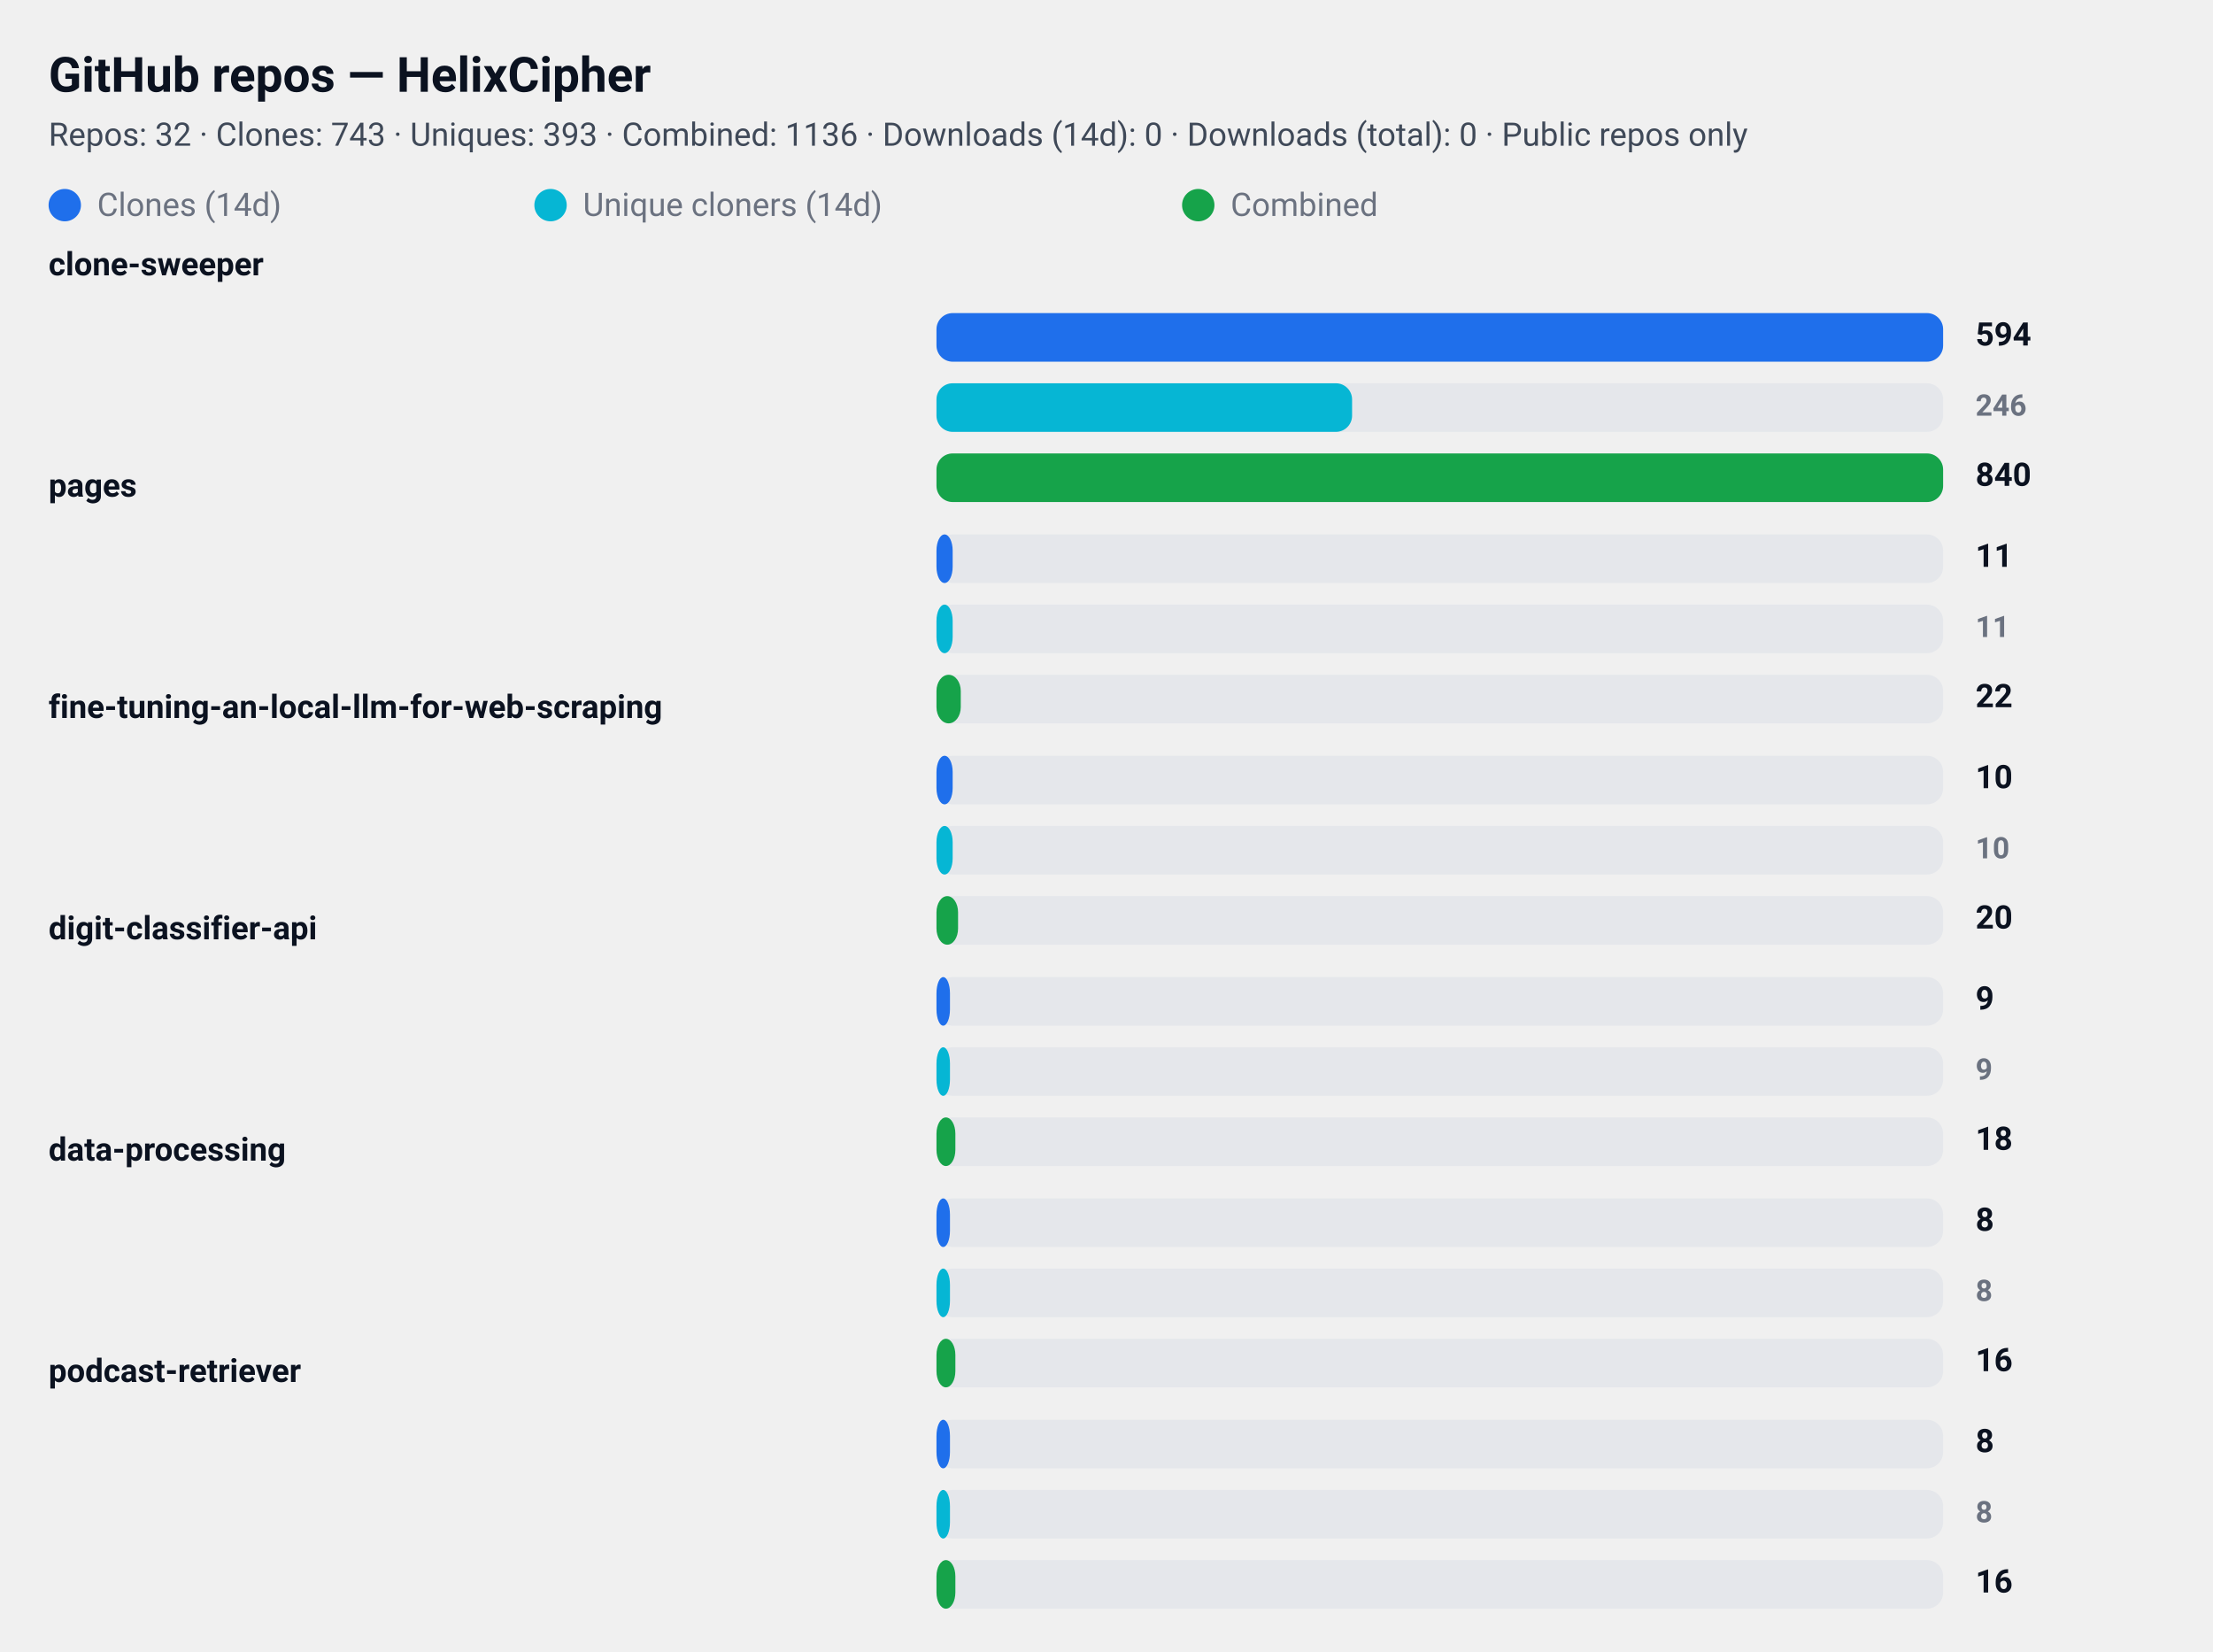
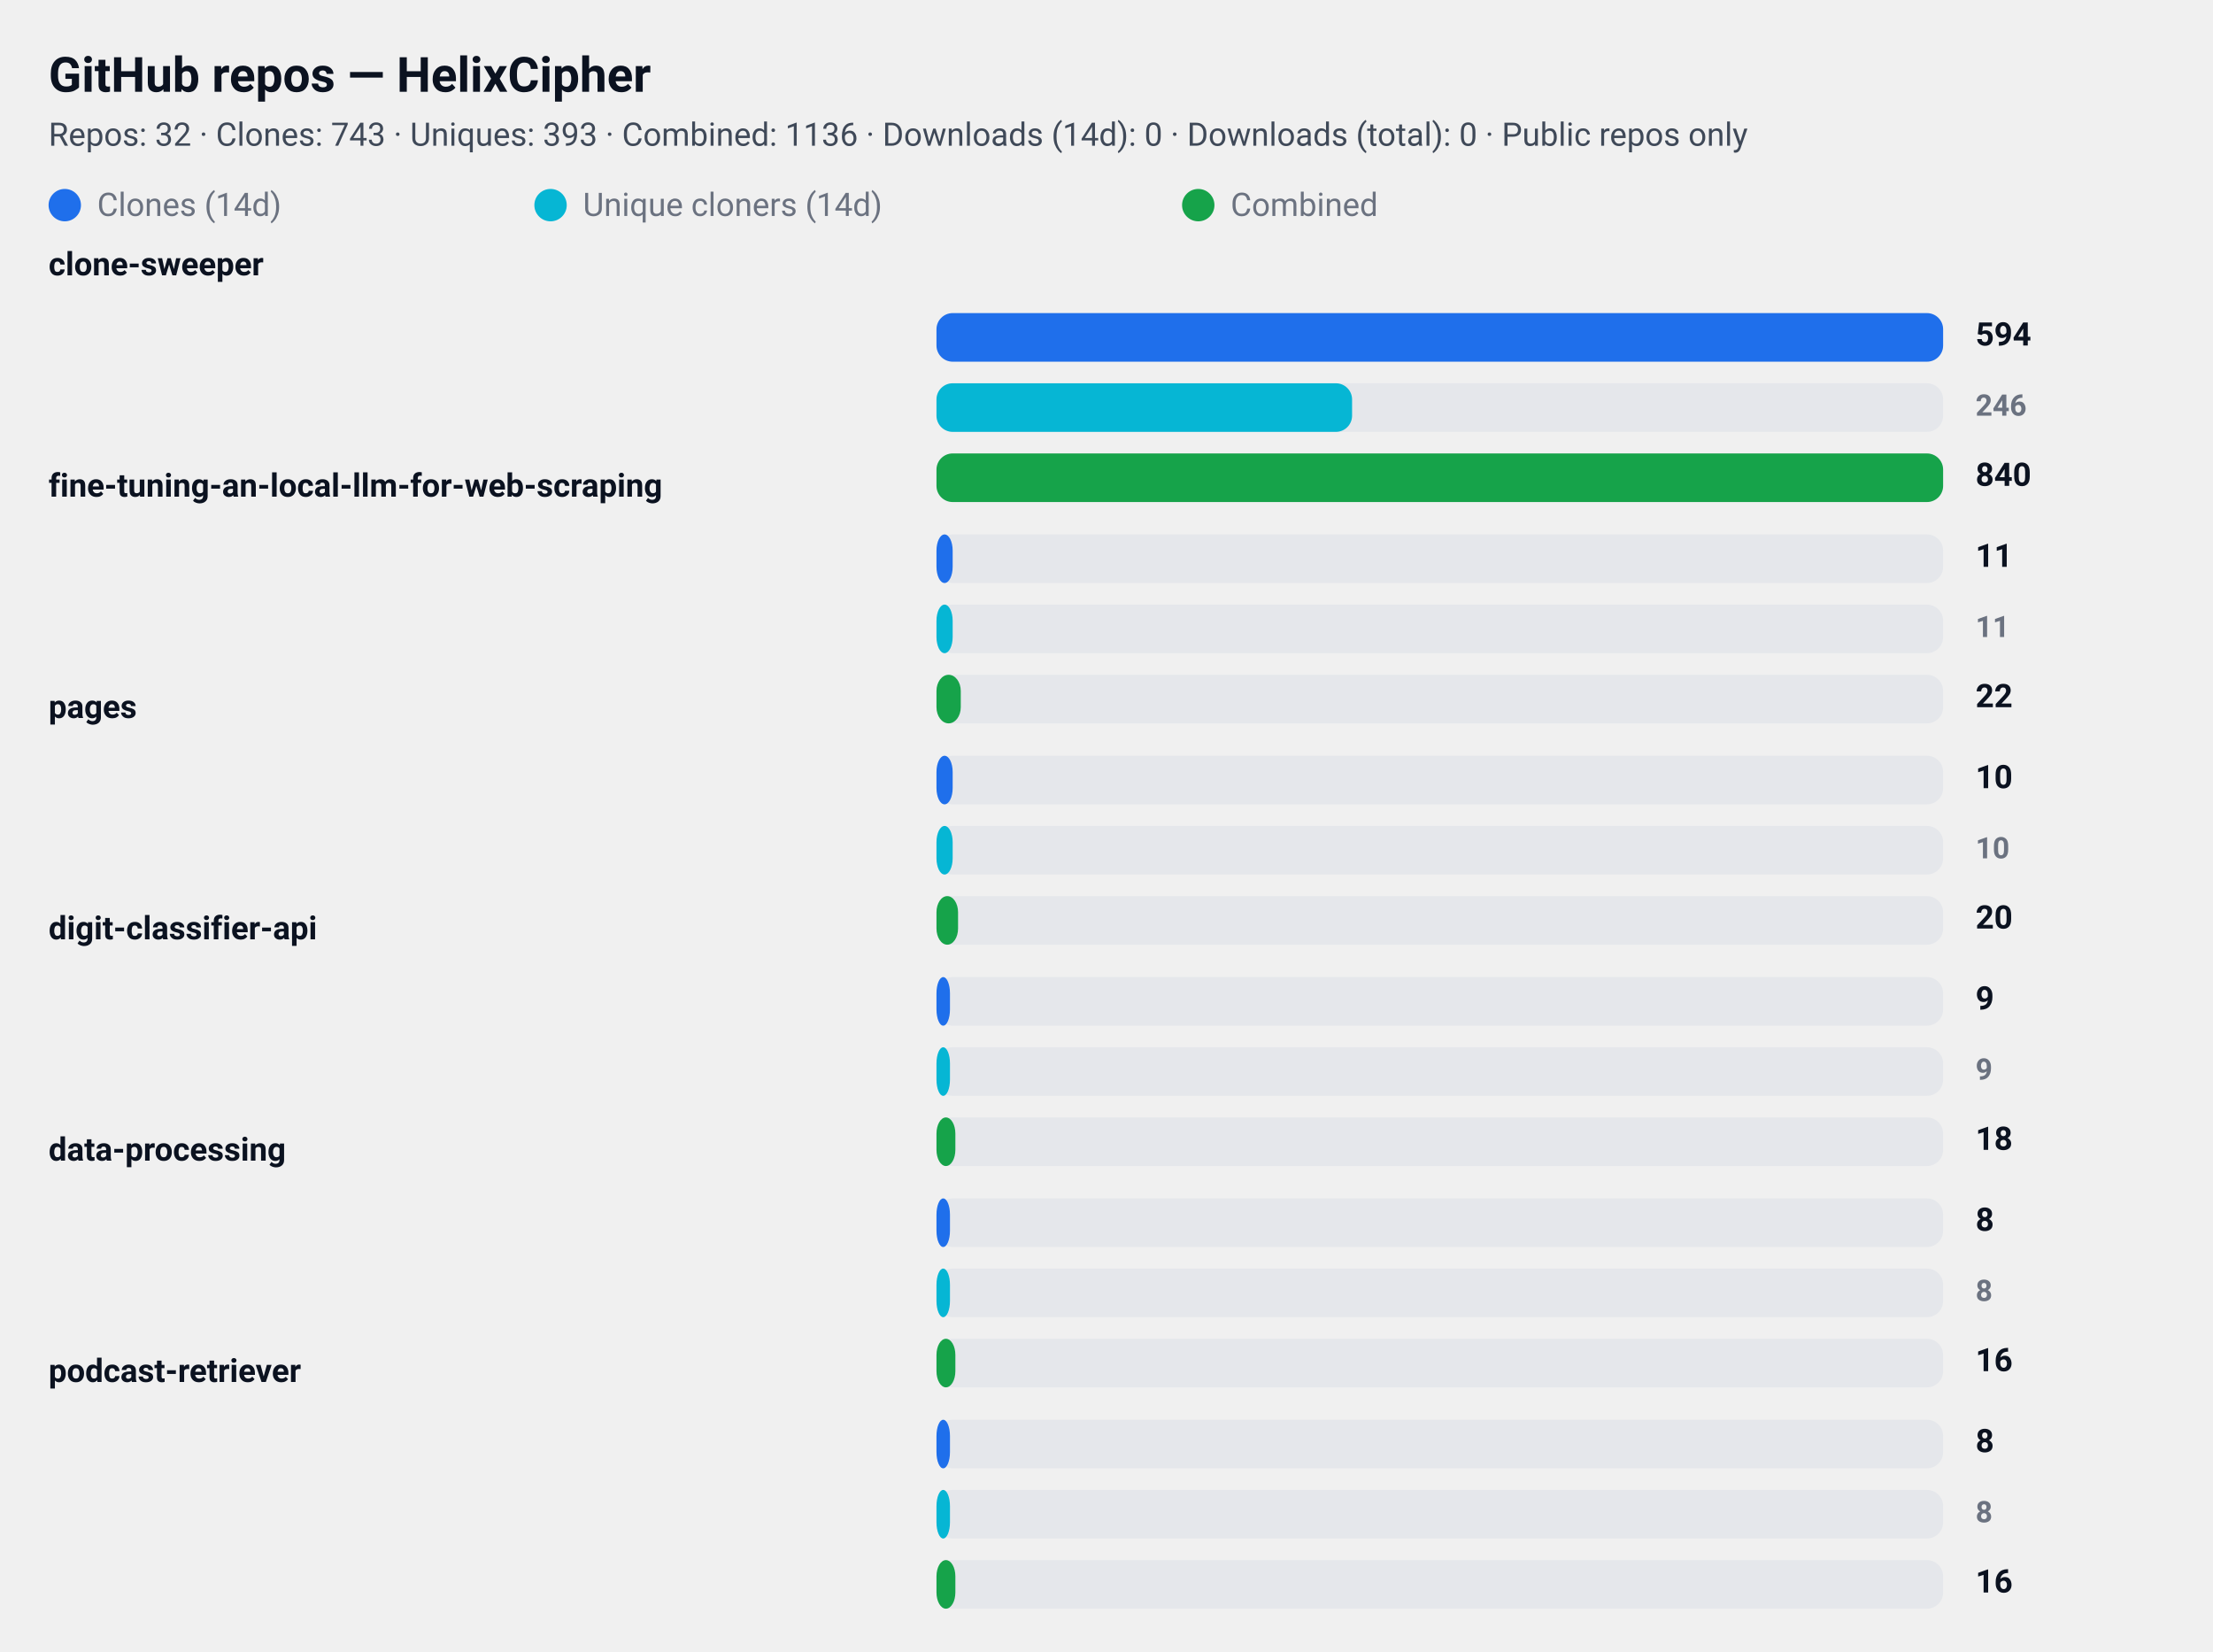
<svg xmlns="http://www.w3.org/2000/svg" width="820" height="612" viewBox="0 0 820 612" role="img" aria-label="GitHub repository clone statistics">
  <style>
  .card  { font-family: "Segoe UI", Roboto, "Helvetica Neue", Arial, sans-serif; }
  .title { font-weight: 700; font-size: 18px; fill: #0b1220; }
  .meta  { font-weight: 400; font-size: 12px; fill: #374151; opacity: 0.95; }
  .label { font-weight: 600; font-size: 12px; fill: #0b1220; }
  .count { font-weight: 700; font-size: 12px; fill: #0b1220; text-anchor: start; }
  .count-small { font-weight: 600; font-size: 11px; fill:#6b7280; text-anchor: start; }
  .muted { font-size:12px; fill:#6b7280; }

  .bar-clone { fill: #1f6feb; rx:6; }
  .bar-uniq  { fill: #06b6d4; rx:6; }
  .bar-comb  { fill: #16a34a; rx:6; }

  .bar-bg { fill: #e5e7eb; rx:6; }
  @media (prefers-color-scheme: dark) {
    .title, .meta, .label, .count, .count-small, .muted { fill: #ffffff; }
    .meta, .count-small { opacity: 0.9; }
  }
</style>
  <rect x="0" y="0" width="820" height="612" rx="12" fill="transparent" />
  <text x="18" y="34" class="title card">GitHub repos — HelixCipher</text>
  <text x="18" y="54" class="meta card">Repos: 32 · Clones: 743 · Uniques: 393 · Combined: 1136 · Downloads (14d): 0 · Downloads (total): 0 · Public repos only</text>
  <g id="legend">
    <rect x="18" y="70" width="12" height="12" class="bar-clone" />
    <text x="36" y="80" class="muted card">Clones (14d)</text>
    <rect x="198" y="70" width="12" height="12" class="bar-uniq" />
    <text x="216" y="80" class="muted card">Unique cloners (14d)</text>
    <rect x="438" y="70" width="12" height="12" class="bar-comb" />
    <text x="456" y="80" class="muted card">Combined</text>
  </g>
  <text x="18" y="102" class="label card">clone-sweeper</text>
  <rect x="347" y="116" width="373" height="18" class="bar-bg" />
  <rect x="347" y="116" width="373" height="18" class="bar-clone" />
  <text x="732" y="128" class="count card">594</text>
  <rect x="347" y="142" width="373" height="18" class="bar-bg" />
  <rect x="347" y="142" width="154" height="18" class="bar-uniq" />
  <text x="732" y="154" class="count-small card">246</text>
  <rect x="347" y="168" width="373" height="18" class="bar-bg" />
  <rect x="347" y="168" width="373" height="18" class="bar-comb" />
  <text x="732" y="180" class="count card">840</text>
-   <text x="18" y="184" class="label card">pages</text>
+   <text x="18" y="184" class="label card">fine-tuning-an-local-llm-for-web-scraping</text>
  <rect x="347" y="198" width="373" height="18" class="bar-bg" />
  <rect x="347" y="198" width="6" height="18" class="bar-clone" />
  <text x="732" y="210" class="count card">11</text>
  <rect x="347" y="224" width="373" height="18" class="bar-bg" />
  <rect x="347" y="224" width="6" height="18" class="bar-uniq" />
  <text x="732" y="236" class="count-small card">11</text>
  <rect x="347" y="250" width="373" height="18" class="bar-bg" />
  <rect x="347" y="250" width="9" height="18" class="bar-comb" />
  <text x="732" y="262" class="count card">22</text>
-   <text x="18" y="266" class="label card">fine-tuning-an-local-llm-for-web-scraping</text>
+   <text x="18" y="266" class="label card">pages</text>
  <rect x="347" y="280" width="373" height="18" class="bar-bg" />
  <rect x="347" y="280" width="6" height="18" class="bar-clone" />
  <text x="732" y="292" class="count card">10</text>
  <rect x="347" y="306" width="373" height="18" class="bar-bg" />
  <rect x="347" y="306" width="6" height="18" class="bar-uniq" />
  <text x="732" y="318" class="count-small card">10</text>
  <rect x="347" y="332" width="373" height="18" class="bar-bg" />
  <rect x="347" y="332" width="8" height="18" class="bar-comb" />
  <text x="732" y="344" class="count card">20</text>
  <text x="18" y="348" class="label card">digit-classifier-api</text>
  <rect x="347" y="362" width="373" height="18" class="bar-bg" />
  <rect x="347" y="362" width="5" height="18" class="bar-clone" />
  <text x="732" y="374" class="count card">9</text>
  <rect x="347" y="388" width="373" height="18" class="bar-bg" />
  <rect x="347" y="388" width="5" height="18" class="bar-uniq" />
  <text x="732" y="400" class="count-small card">9</text>
  <rect x="347" y="414" width="373" height="18" class="bar-bg" />
  <rect x="347" y="414" width="7" height="18" class="bar-comb" />
  <text x="732" y="426" class="count card">18</text>
  <text x="18" y="430" class="label card">data-processing</text>
  <rect x="347" y="444" width="373" height="18" class="bar-bg" />
  <rect x="347" y="444" width="5" height="18" class="bar-clone" />
  <text x="732" y="456" class="count card">8</text>
  <rect x="347" y="470" width="373" height="18" class="bar-bg" />
  <rect x="347" y="470" width="5" height="18" class="bar-uniq" />
  <text x="732" y="482" class="count-small card">8</text>
  <rect x="347" y="496" width="373" height="18" class="bar-bg" />
  <rect x="347" y="496" width="7" height="18" class="bar-comb" />
  <text x="732" y="508" class="count card">16</text>
  <text x="18" y="512" class="label card">podcast-retriever</text>
  <rect x="347" y="526" width="373" height="18" class="bar-bg" />
  <rect x="347" y="526" width="5" height="18" class="bar-clone" />
  <text x="732" y="538" class="count card">8</text>
  <rect x="347" y="552" width="373" height="18" class="bar-bg" />
  <rect x="347" y="552" width="5" height="18" class="bar-uniq" />
  <text x="732" y="564" class="count-small card">8</text>
  <rect x="347" y="578" width="373" height="18" class="bar-bg" />
  <rect x="347" y="578" width="7" height="18" class="bar-comb" />
  <text x="732" y="590" class="count card">16</text>
</svg>
